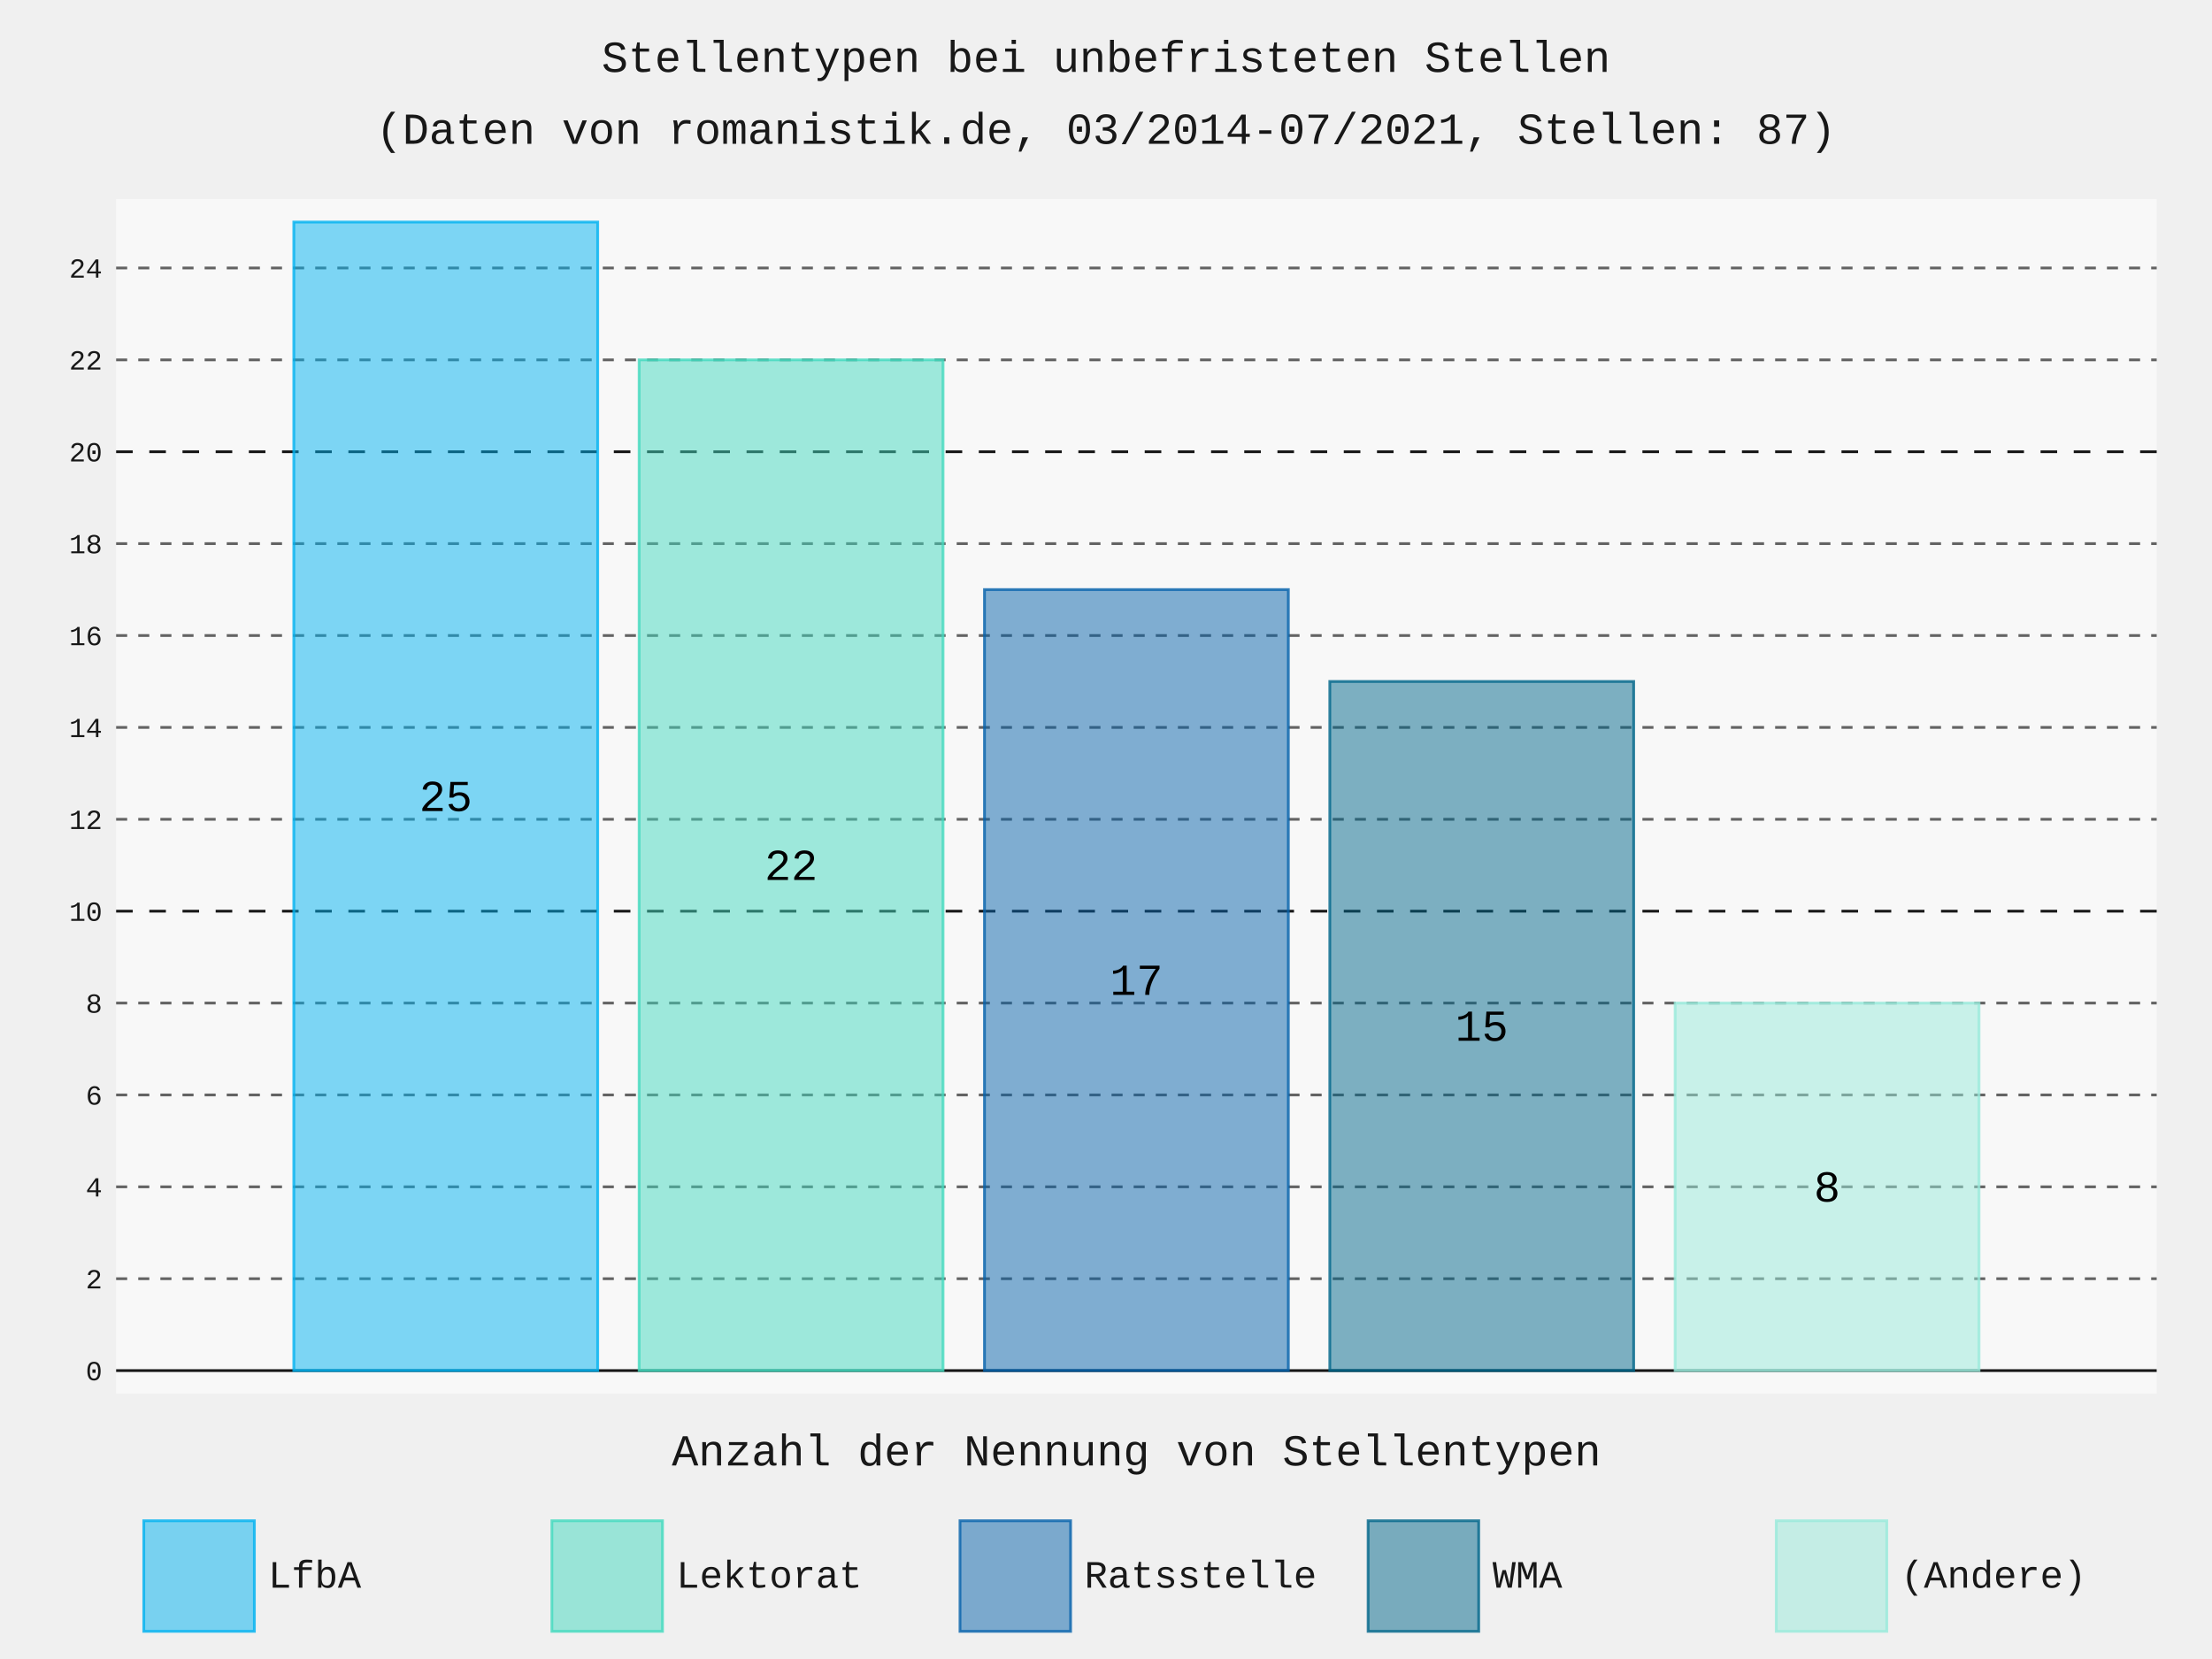
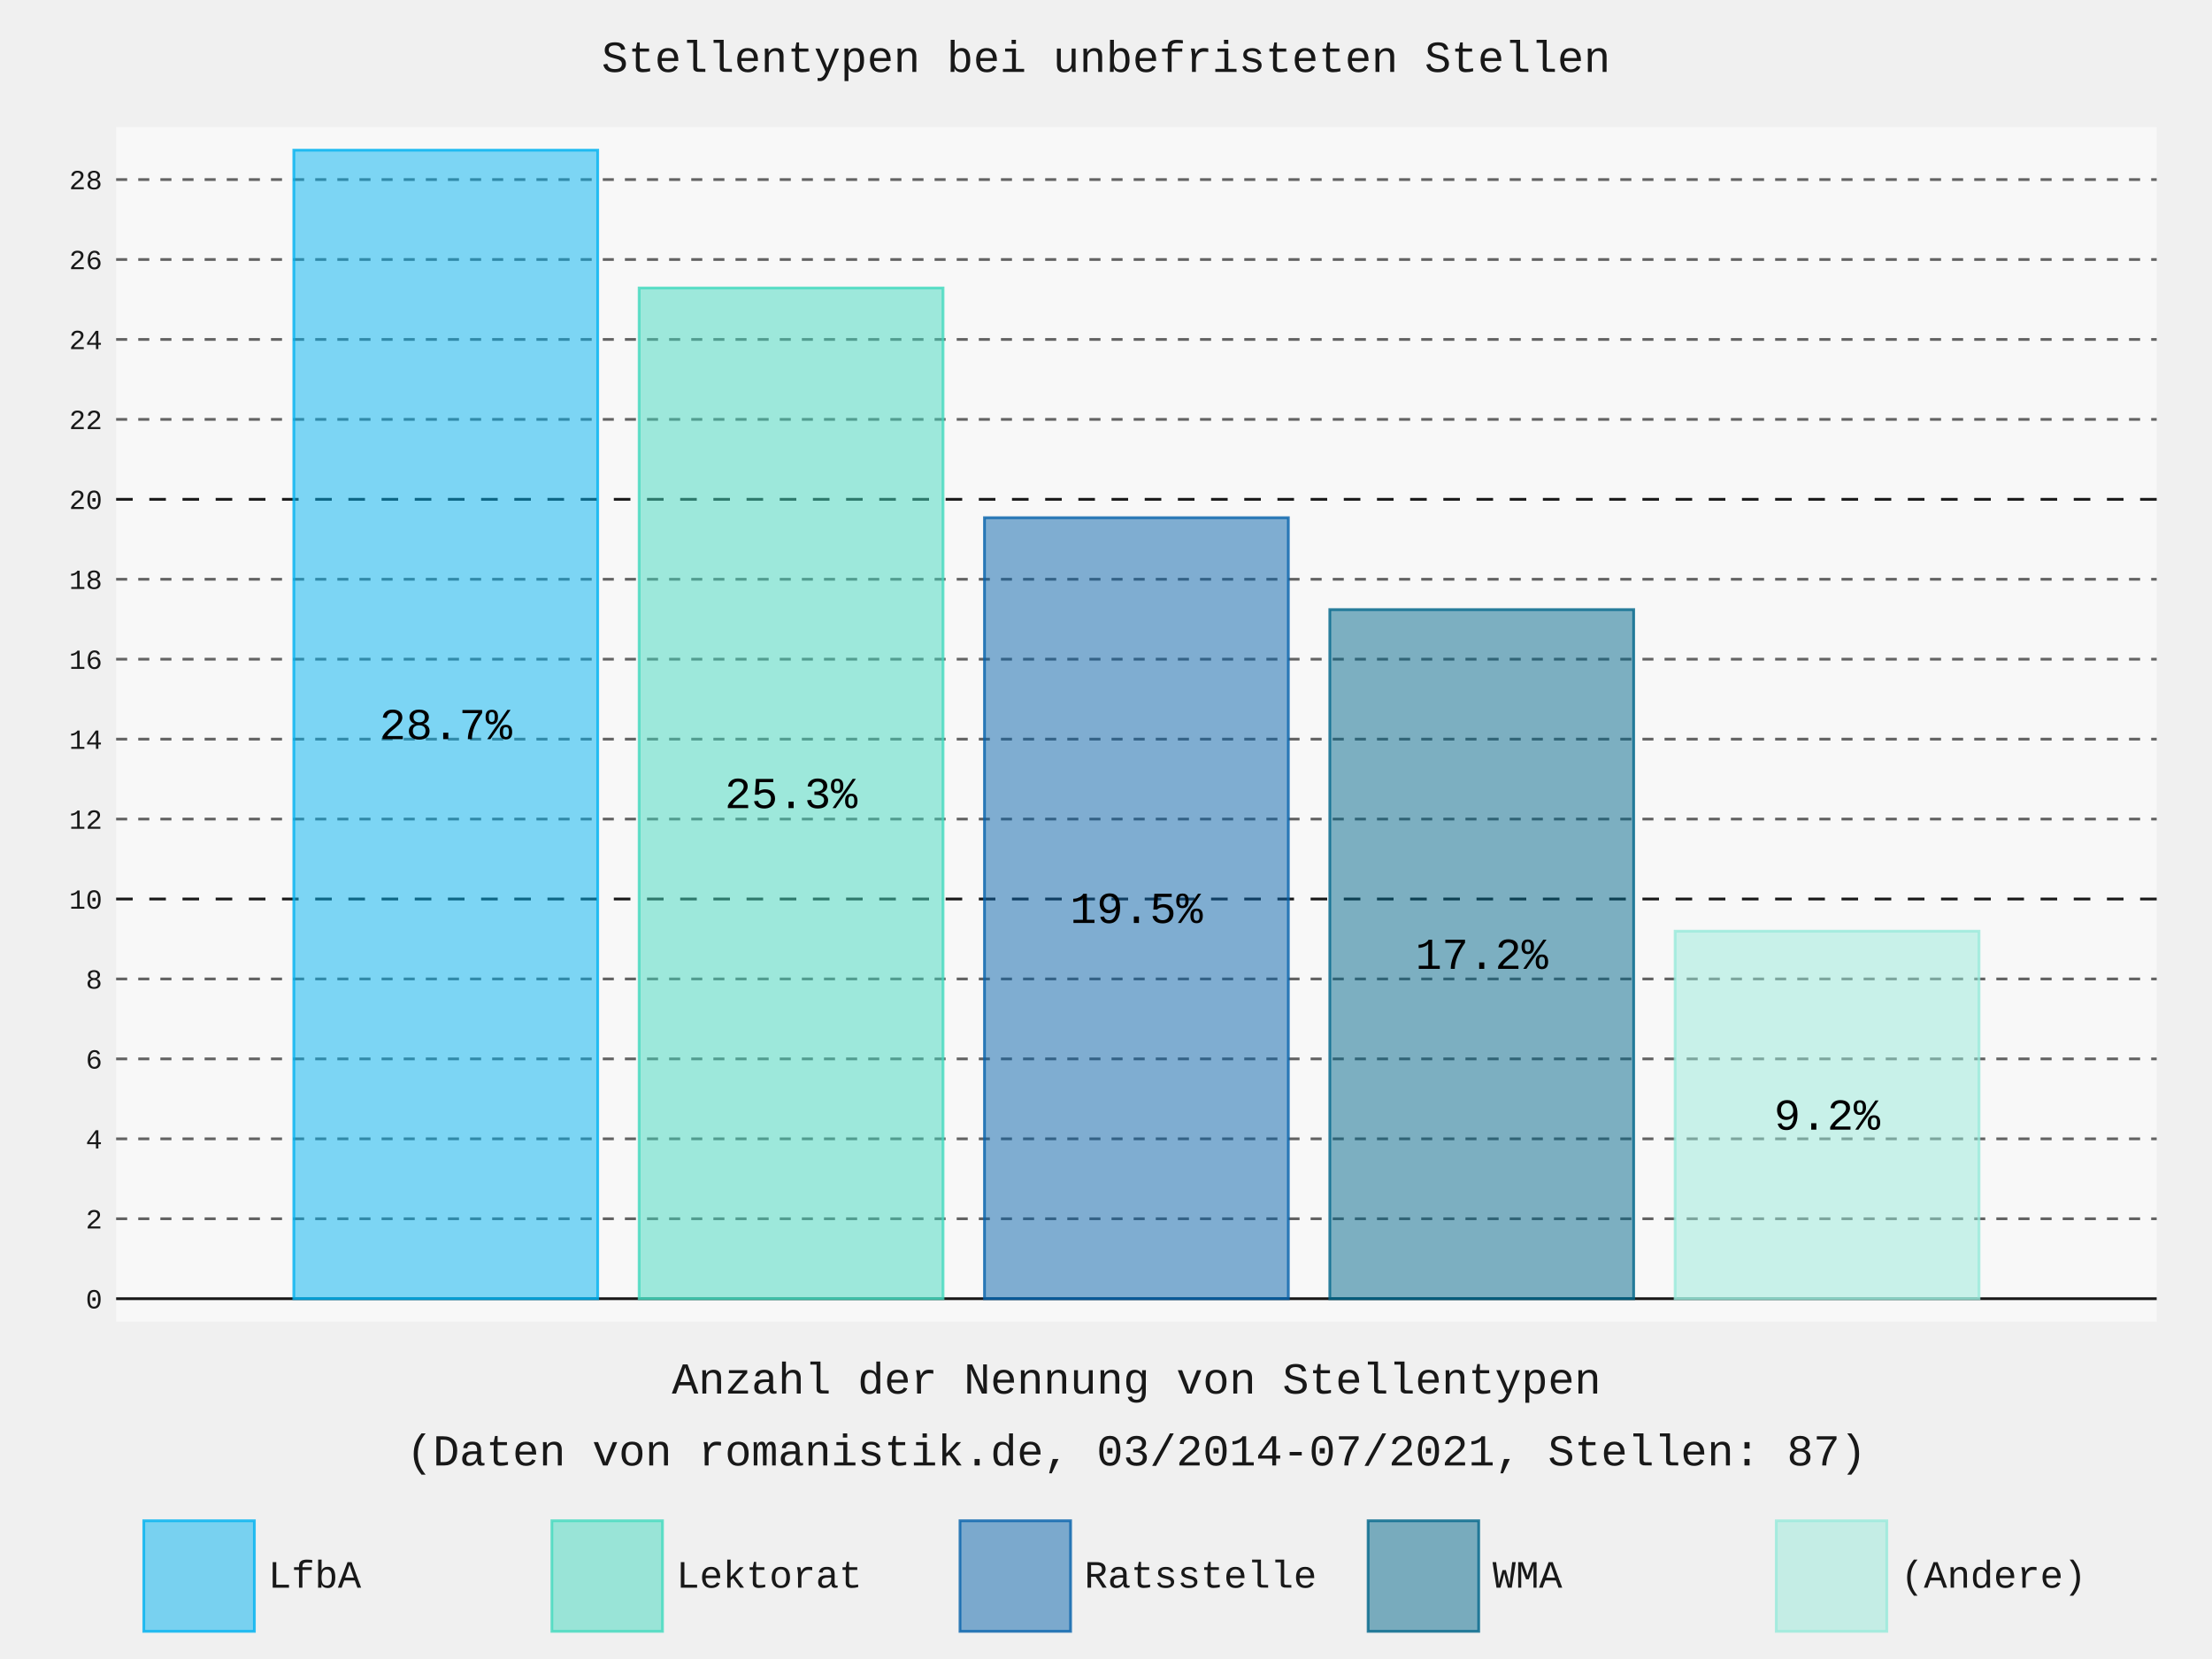
- <svg xmlns="http://www.w3.org/2000/svg" id="chart-791acb5e-5535-4b03-aa05-16bf6624131b" class="pygal-chart" viewBox="0 0 800 600">
+ <svg xmlns="http://www.w3.org/2000/svg" id="chart-7a60d729-b797-4619-a514-138147c6b2d2" class="pygal-chart" viewBox="0 0 800 600">
  <defs>
-     <style type="text/css">#chart-791acb5e-5535-4b03-aa05-16bf6624131b{-webkit-user-select:none;-webkit-font-smoothing:antialiased;font-family:Consolas,"Liberation Mono",Menlo,Courier,monospace}#chart-791acb5e-5535-4b03-aa05-16bf6624131b .title{font-family:Consolas,"Liberation Mono",Menlo,Courier,monospace;font-size:16px}#chart-791acb5e-5535-4b03-aa05-16bf6624131b .legends .legend text{font-family:Consolas,"Liberation Mono",Menlo,Courier,monospace;font-size:14px}#chart-791acb5e-5535-4b03-aa05-16bf6624131b .axis text{font-family:Consolas,"Liberation Mono",Menlo,Courier,monospace;font-size:10px}#chart-791acb5e-5535-4b03-aa05-16bf6624131b .axis text.major{font-family:Consolas,"Liberation Mono",Menlo,Courier,monospace;font-size:10px}#chart-791acb5e-5535-4b03-aa05-16bf6624131b .text-overlay text.value{font-family:Consolas,"Liberation Mono",Menlo,Courier,monospace;font-size:16px}#chart-791acb5e-5535-4b03-aa05-16bf6624131b .text-overlay text.label{font-family:Consolas,"Liberation Mono",Menlo,Courier,monospace;font-size:10px}#chart-791acb5e-5535-4b03-aa05-16bf6624131b .tooltip{font-family:Consolas,"Liberation Mono",Menlo,Courier,monospace;font-size:14px}#chart-791acb5e-5535-4b03-aa05-16bf6624131b text.no_data{font-family:Consolas,"Liberation Mono",Menlo,Courier,monospace;font-size:64px}
- #chart-791acb5e-5535-4b03-aa05-16bf6624131b{background-color:#f0f0f0}#chart-791acb5e-5535-4b03-aa05-16bf6624131b path,#chart-791acb5e-5535-4b03-aa05-16bf6624131b line,#chart-791acb5e-5535-4b03-aa05-16bf6624131b rect,#chart-791acb5e-5535-4b03-aa05-16bf6624131b circle{-webkit-transition:250ms ease-in;-moz-transition:250ms ease-in;transition:250ms ease-in}#chart-791acb5e-5535-4b03-aa05-16bf6624131b .graph &gt; .background{fill:#f0f0f0}#chart-791acb5e-5535-4b03-aa05-16bf6624131b .plot &gt; .background{fill:#f8f8f8}#chart-791acb5e-5535-4b03-aa05-16bf6624131b .graph{fill:rgba(0,0,0,0.9)}#chart-791acb5e-5535-4b03-aa05-16bf6624131b text.no_data{fill:rgba(0,0,0,0.9)}#chart-791acb5e-5535-4b03-aa05-16bf6624131b .title{fill:rgba(0,0,0,0.9)}#chart-791acb5e-5535-4b03-aa05-16bf6624131b .legends .legend text{fill:rgba(0,0,0,0.9)}#chart-791acb5e-5535-4b03-aa05-16bf6624131b .legends .legend:hover text{fill:rgba(0,0,0,0.9)}#chart-791acb5e-5535-4b03-aa05-16bf6624131b .axis .line{stroke:rgba(0,0,0,0.9)}#chart-791acb5e-5535-4b03-aa05-16bf6624131b .axis .guide.line{stroke:rgba(0,0,0,0.6)}#chart-791acb5e-5535-4b03-aa05-16bf6624131b .axis .major.line{stroke:rgba(0,0,0,0.9)}#chart-791acb5e-5535-4b03-aa05-16bf6624131b .axis text.major{fill:rgba(0,0,0,0.9)}#chart-791acb5e-5535-4b03-aa05-16bf6624131b .axis.y .guides:hover .guide.line,#chart-791acb5e-5535-4b03-aa05-16bf6624131b .line-graph .axis.x .guides:hover .guide.line,#chart-791acb5e-5535-4b03-aa05-16bf6624131b .stackedline-graph .axis.x .guides:hover .guide.line,#chart-791acb5e-5535-4b03-aa05-16bf6624131b .xy-graph .axis.x .guides:hover .guide.line{stroke:rgba(0,0,0,0.9)}#chart-791acb5e-5535-4b03-aa05-16bf6624131b .axis .guides:hover text{fill:rgba(0,0,0,0.9)}#chart-791acb5e-5535-4b03-aa05-16bf6624131b .reactive{fill-opacity:.5;stroke-opacity:.8}#chart-791acb5e-5535-4b03-aa05-16bf6624131b .ci{stroke:rgba(0,0,0,0.9)}#chart-791acb5e-5535-4b03-aa05-16bf6624131b .reactive.active,#chart-791acb5e-5535-4b03-aa05-16bf6624131b .active .reactive{fill-opacity:.9;stroke-opacity:.9;stroke-width:4}#chart-791acb5e-5535-4b03-aa05-16bf6624131b .ci .reactive.active{stroke-width:1.5}#chart-791acb5e-5535-4b03-aa05-16bf6624131b .series text{fill:rgba(0,0,0,0.9)}#chart-791acb5e-5535-4b03-aa05-16bf6624131b .tooltip rect{fill:#f8f8f8;stroke:rgba(0,0,0,0.9);-webkit-transition:opacity 250ms ease-in;-moz-transition:opacity 250ms ease-in;transition:opacity 250ms ease-in}#chart-791acb5e-5535-4b03-aa05-16bf6624131b .tooltip .label{fill:rgba(0,0,0,0.9)}#chart-791acb5e-5535-4b03-aa05-16bf6624131b .tooltip .label{fill:rgba(0,0,0,0.9)}#chart-791acb5e-5535-4b03-aa05-16bf6624131b .tooltip .legend{font-size:.8em;fill:rgba(0,0,0,0.6)}#chart-791acb5e-5535-4b03-aa05-16bf6624131b .tooltip .x_label{font-size:.6em;fill:rgba(0,0,0,0.9)}#chart-791acb5e-5535-4b03-aa05-16bf6624131b .tooltip .xlink{font-size:.5em;text-decoration:underline}#chart-791acb5e-5535-4b03-aa05-16bf6624131b .tooltip .value{font-size:1.5em}#chart-791acb5e-5535-4b03-aa05-16bf6624131b .bound{font-size:.5em}#chart-791acb5e-5535-4b03-aa05-16bf6624131b .max-value{font-size:.75em;fill:rgba(0,0,0,0.6)}#chart-791acb5e-5535-4b03-aa05-16bf6624131b .map-element{fill:#f8f8f8;stroke:rgba(0,0,0,0.6) !important}#chart-791acb5e-5535-4b03-aa05-16bf6624131b .map-element .reactive{fill-opacity:inherit;stroke-opacity:inherit}#chart-791acb5e-5535-4b03-aa05-16bf6624131b .color-0,#chart-791acb5e-5535-4b03-aa05-16bf6624131b .color-0 a:visited{stroke:#00b2f0;fill:#00b2f0}#chart-791acb5e-5535-4b03-aa05-16bf6624131b .color-1,#chart-791acb5e-5535-4b03-aa05-16bf6624131b .color-1 a:visited{stroke:#43d9be;fill:#43d9be}#chart-791acb5e-5535-4b03-aa05-16bf6624131b .color-2,#chart-791acb5e-5535-4b03-aa05-16bf6624131b .color-2 a:visited{stroke:#0662ab;fill:#0662ab}#chart-791acb5e-5535-4b03-aa05-16bf6624131b .color-3,#chart-791acb5e-5535-4b03-aa05-16bf6624131b .color-3 a:visited{stroke:#00668a;fill:#00668a}#chart-791acb5e-5535-4b03-aa05-16bf6624131b .color-4,#chart-791acb5e-5535-4b03-aa05-16bf6624131b .color-4 a:visited{stroke:#98eadb;fill:#98eadb}#chart-791acb5e-5535-4b03-aa05-16bf6624131b .text-overlay .color-0 text{fill:black}#chart-791acb5e-5535-4b03-aa05-16bf6624131b .text-overlay .color-1 text{fill:black}#chart-791acb5e-5535-4b03-aa05-16bf6624131b .text-overlay .color-2 text{fill:black}#chart-791acb5e-5535-4b03-aa05-16bf6624131b .text-overlay .color-3 text{fill:black}#chart-791acb5e-5535-4b03-aa05-16bf6624131b .text-overlay .color-4 text{fill:black}
- #chart-791acb5e-5535-4b03-aa05-16bf6624131b text.no_data{text-anchor:middle}#chart-791acb5e-5535-4b03-aa05-16bf6624131b .guide.line{fill:none}#chart-791acb5e-5535-4b03-aa05-16bf6624131b .centered{text-anchor:middle}#chart-791acb5e-5535-4b03-aa05-16bf6624131b .title{text-anchor:middle}#chart-791acb5e-5535-4b03-aa05-16bf6624131b .legends .legend text{fill-opacity:1}#chart-791acb5e-5535-4b03-aa05-16bf6624131b .axis.x text{text-anchor:middle}#chart-791acb5e-5535-4b03-aa05-16bf6624131b .axis.x:not(.web) text[transform]{text-anchor:start}#chart-791acb5e-5535-4b03-aa05-16bf6624131b .axis.x:not(.web) text[transform].backwards{text-anchor:end}#chart-791acb5e-5535-4b03-aa05-16bf6624131b .axis.y text{text-anchor:end}#chart-791acb5e-5535-4b03-aa05-16bf6624131b .axis.y text[transform].backwards{text-anchor:start}#chart-791acb5e-5535-4b03-aa05-16bf6624131b .axis.y2 text{text-anchor:start}#chart-791acb5e-5535-4b03-aa05-16bf6624131b .axis.y2 text[transform].backwards{text-anchor:end}#chart-791acb5e-5535-4b03-aa05-16bf6624131b .axis .guide.line{stroke-dasharray:4,4}#chart-791acb5e-5535-4b03-aa05-16bf6624131b .axis .major.guide.line{stroke-dasharray:6,6}#chart-791acb5e-5535-4b03-aa05-16bf6624131b .horizontal .axis.y .guide.line,#chart-791acb5e-5535-4b03-aa05-16bf6624131b .horizontal .axis.y2 .guide.line,#chart-791acb5e-5535-4b03-aa05-16bf6624131b .vertical .axis.x .guide.line{opacity:0}#chart-791acb5e-5535-4b03-aa05-16bf6624131b .horizontal .axis.always_show .guide.line,#chart-791acb5e-5535-4b03-aa05-16bf6624131b .vertical .axis.always_show .guide.line{opacity:1 !important}#chart-791acb5e-5535-4b03-aa05-16bf6624131b .axis.y .guides:hover .guide.line,#chart-791acb5e-5535-4b03-aa05-16bf6624131b .axis.y2 .guides:hover .guide.line,#chart-791acb5e-5535-4b03-aa05-16bf6624131b .axis.x .guides:hover .guide.line{opacity:1}#chart-791acb5e-5535-4b03-aa05-16bf6624131b .axis .guides:hover text{opacity:1}#chart-791acb5e-5535-4b03-aa05-16bf6624131b .nofill{fill:none}#chart-791acb5e-5535-4b03-aa05-16bf6624131b .subtle-fill{fill-opacity:.2}#chart-791acb5e-5535-4b03-aa05-16bf6624131b .dot{stroke-width:1px;fill-opacity:1}#chart-791acb5e-5535-4b03-aa05-16bf6624131b .dot.active{stroke-width:5px}#chart-791acb5e-5535-4b03-aa05-16bf6624131b .dot.negative{fill:transparent}#chart-791acb5e-5535-4b03-aa05-16bf6624131b text,#chart-791acb5e-5535-4b03-aa05-16bf6624131b tspan{stroke:none !important}#chart-791acb5e-5535-4b03-aa05-16bf6624131b .series text.active{opacity:1}#chart-791acb5e-5535-4b03-aa05-16bf6624131b .tooltip rect{fill-opacity:.95;stroke-width:.5}#chart-791acb5e-5535-4b03-aa05-16bf6624131b .tooltip text{fill-opacity:1}#chart-791acb5e-5535-4b03-aa05-16bf6624131b .showable{visibility:hidden}#chart-791acb5e-5535-4b03-aa05-16bf6624131b .showable.shown{visibility:visible}#chart-791acb5e-5535-4b03-aa05-16bf6624131b .gauge-background{fill:rgba(229,229,229,1);stroke:none}#chart-791acb5e-5535-4b03-aa05-16bf6624131b .bg-lines{stroke:#f0f0f0;stroke-width:2px}</style>
+     <style type="text/css">#chart-7a60d729-b797-4619-a514-138147c6b2d2{-webkit-user-select:none;-webkit-font-smoothing:antialiased;font-family:Consolas,"Liberation Mono",Menlo,Courier,monospace}#chart-7a60d729-b797-4619-a514-138147c6b2d2 .title{font-family:Consolas,"Liberation Mono",Menlo,Courier,monospace;font-size:16px}#chart-7a60d729-b797-4619-a514-138147c6b2d2 .legends .legend text{font-family:Consolas,"Liberation Mono",Menlo,Courier,monospace;font-size:14px}#chart-7a60d729-b797-4619-a514-138147c6b2d2 .axis text{font-family:Consolas,"Liberation Mono",Menlo,Courier,monospace;font-size:10px}#chart-7a60d729-b797-4619-a514-138147c6b2d2 .axis text.major{font-family:Consolas,"Liberation Mono",Menlo,Courier,monospace;font-size:10px}#chart-7a60d729-b797-4619-a514-138147c6b2d2 .text-overlay text.value{font-family:Consolas,"Liberation Mono",Menlo,Courier,monospace;font-size:16px}#chart-7a60d729-b797-4619-a514-138147c6b2d2 .text-overlay text.label{font-family:Consolas,"Liberation Mono",Menlo,Courier,monospace;font-size:10px}#chart-7a60d729-b797-4619-a514-138147c6b2d2 .tooltip{font-family:Consolas,"Liberation Mono",Menlo,Courier,monospace;font-size:14px}#chart-7a60d729-b797-4619-a514-138147c6b2d2 text.no_data{font-family:Consolas,"Liberation Mono",Menlo,Courier,monospace;font-size:64px}
+ #chart-7a60d729-b797-4619-a514-138147c6b2d2{background-color:#f0f0f0}#chart-7a60d729-b797-4619-a514-138147c6b2d2 path,#chart-7a60d729-b797-4619-a514-138147c6b2d2 line,#chart-7a60d729-b797-4619-a514-138147c6b2d2 rect,#chart-7a60d729-b797-4619-a514-138147c6b2d2 circle{-webkit-transition:250ms ease-in;-moz-transition:250ms ease-in;transition:250ms ease-in}#chart-7a60d729-b797-4619-a514-138147c6b2d2 .graph &gt; .background{fill:#f0f0f0}#chart-7a60d729-b797-4619-a514-138147c6b2d2 .plot &gt; .background{fill:#f8f8f8}#chart-7a60d729-b797-4619-a514-138147c6b2d2 .graph{fill:rgba(0,0,0,0.9)}#chart-7a60d729-b797-4619-a514-138147c6b2d2 text.no_data{fill:rgba(0,0,0,0.9)}#chart-7a60d729-b797-4619-a514-138147c6b2d2 .title{fill:rgba(0,0,0,0.9)}#chart-7a60d729-b797-4619-a514-138147c6b2d2 .legends .legend text{fill:rgba(0,0,0,0.9)}#chart-7a60d729-b797-4619-a514-138147c6b2d2 .legends .legend:hover text{fill:rgba(0,0,0,0.9)}#chart-7a60d729-b797-4619-a514-138147c6b2d2 .axis .line{stroke:rgba(0,0,0,0.9)}#chart-7a60d729-b797-4619-a514-138147c6b2d2 .axis .guide.line{stroke:rgba(0,0,0,0.6)}#chart-7a60d729-b797-4619-a514-138147c6b2d2 .axis .major.line{stroke:rgba(0,0,0,0.9)}#chart-7a60d729-b797-4619-a514-138147c6b2d2 .axis text.major{fill:rgba(0,0,0,0.9)}#chart-7a60d729-b797-4619-a514-138147c6b2d2 .axis.y .guides:hover .guide.line,#chart-7a60d729-b797-4619-a514-138147c6b2d2 .line-graph .axis.x .guides:hover .guide.line,#chart-7a60d729-b797-4619-a514-138147c6b2d2 .stackedline-graph .axis.x .guides:hover .guide.line,#chart-7a60d729-b797-4619-a514-138147c6b2d2 .xy-graph .axis.x .guides:hover .guide.line{stroke:rgba(0,0,0,0.9)}#chart-7a60d729-b797-4619-a514-138147c6b2d2 .axis .guides:hover text{fill:rgba(0,0,0,0.9)}#chart-7a60d729-b797-4619-a514-138147c6b2d2 .reactive{fill-opacity:.5;stroke-opacity:.8}#chart-7a60d729-b797-4619-a514-138147c6b2d2 .ci{stroke:rgba(0,0,0,0.9)}#chart-7a60d729-b797-4619-a514-138147c6b2d2 .reactive.active,#chart-7a60d729-b797-4619-a514-138147c6b2d2 .active .reactive{fill-opacity:.9;stroke-opacity:.9;stroke-width:4}#chart-7a60d729-b797-4619-a514-138147c6b2d2 .ci .reactive.active{stroke-width:1.5}#chart-7a60d729-b797-4619-a514-138147c6b2d2 .series text{fill:rgba(0,0,0,0.9)}#chart-7a60d729-b797-4619-a514-138147c6b2d2 .tooltip rect{fill:#f8f8f8;stroke:rgba(0,0,0,0.9);-webkit-transition:opacity 250ms ease-in;-moz-transition:opacity 250ms ease-in;transition:opacity 250ms ease-in}#chart-7a60d729-b797-4619-a514-138147c6b2d2 .tooltip .label{fill:rgba(0,0,0,0.9)}#chart-7a60d729-b797-4619-a514-138147c6b2d2 .tooltip .label{fill:rgba(0,0,0,0.9)}#chart-7a60d729-b797-4619-a514-138147c6b2d2 .tooltip .legend{font-size:.8em;fill:rgba(0,0,0,0.6)}#chart-7a60d729-b797-4619-a514-138147c6b2d2 .tooltip .x_label{font-size:.6em;fill:rgba(0,0,0,0.9)}#chart-7a60d729-b797-4619-a514-138147c6b2d2 .tooltip .xlink{font-size:.5em;text-decoration:underline}#chart-7a60d729-b797-4619-a514-138147c6b2d2 .tooltip .value{font-size:1.5em}#chart-7a60d729-b797-4619-a514-138147c6b2d2 .bound{font-size:.5em}#chart-7a60d729-b797-4619-a514-138147c6b2d2 .max-value{font-size:.75em;fill:rgba(0,0,0,0.6)}#chart-7a60d729-b797-4619-a514-138147c6b2d2 .map-element{fill:#f8f8f8;stroke:rgba(0,0,0,0.6) !important}#chart-7a60d729-b797-4619-a514-138147c6b2d2 .map-element .reactive{fill-opacity:inherit;stroke-opacity:inherit}#chart-7a60d729-b797-4619-a514-138147c6b2d2 .color-0,#chart-7a60d729-b797-4619-a514-138147c6b2d2 .color-0 a:visited{stroke:#00b2f0;fill:#00b2f0}#chart-7a60d729-b797-4619-a514-138147c6b2d2 .color-1,#chart-7a60d729-b797-4619-a514-138147c6b2d2 .color-1 a:visited{stroke:#43d9be;fill:#43d9be}#chart-7a60d729-b797-4619-a514-138147c6b2d2 .color-2,#chart-7a60d729-b797-4619-a514-138147c6b2d2 .color-2 a:visited{stroke:#0662ab;fill:#0662ab}#chart-7a60d729-b797-4619-a514-138147c6b2d2 .color-3,#chart-7a60d729-b797-4619-a514-138147c6b2d2 .color-3 a:visited{stroke:#00668a;fill:#00668a}#chart-7a60d729-b797-4619-a514-138147c6b2d2 .color-4,#chart-7a60d729-b797-4619-a514-138147c6b2d2 .color-4 a:visited{stroke:#98eadb;fill:#98eadb}#chart-7a60d729-b797-4619-a514-138147c6b2d2 .text-overlay .color-0 text{fill:black}#chart-7a60d729-b797-4619-a514-138147c6b2d2 .text-overlay .color-1 text{fill:black}#chart-7a60d729-b797-4619-a514-138147c6b2d2 .text-overlay .color-2 text{fill:black}#chart-7a60d729-b797-4619-a514-138147c6b2d2 .text-overlay .color-3 text{fill:black}#chart-7a60d729-b797-4619-a514-138147c6b2d2 .text-overlay .color-4 text{fill:black}
+ #chart-7a60d729-b797-4619-a514-138147c6b2d2 text.no_data{text-anchor:middle}#chart-7a60d729-b797-4619-a514-138147c6b2d2 .guide.line{fill:none}#chart-7a60d729-b797-4619-a514-138147c6b2d2 .centered{text-anchor:middle}#chart-7a60d729-b797-4619-a514-138147c6b2d2 .title{text-anchor:middle}#chart-7a60d729-b797-4619-a514-138147c6b2d2 .legends .legend text{fill-opacity:1}#chart-7a60d729-b797-4619-a514-138147c6b2d2 .axis.x text{text-anchor:middle}#chart-7a60d729-b797-4619-a514-138147c6b2d2 .axis.x:not(.web) text[transform]{text-anchor:start}#chart-7a60d729-b797-4619-a514-138147c6b2d2 .axis.x:not(.web) text[transform].backwards{text-anchor:end}#chart-7a60d729-b797-4619-a514-138147c6b2d2 .axis.y text{text-anchor:end}#chart-7a60d729-b797-4619-a514-138147c6b2d2 .axis.y text[transform].backwards{text-anchor:start}#chart-7a60d729-b797-4619-a514-138147c6b2d2 .axis.y2 text{text-anchor:start}#chart-7a60d729-b797-4619-a514-138147c6b2d2 .axis.y2 text[transform].backwards{text-anchor:end}#chart-7a60d729-b797-4619-a514-138147c6b2d2 .axis .guide.line{stroke-dasharray:4,4}#chart-7a60d729-b797-4619-a514-138147c6b2d2 .axis .major.guide.line{stroke-dasharray:6,6}#chart-7a60d729-b797-4619-a514-138147c6b2d2 .horizontal .axis.y .guide.line,#chart-7a60d729-b797-4619-a514-138147c6b2d2 .horizontal .axis.y2 .guide.line,#chart-7a60d729-b797-4619-a514-138147c6b2d2 .vertical .axis.x .guide.line{opacity:0}#chart-7a60d729-b797-4619-a514-138147c6b2d2 .horizontal .axis.always_show .guide.line,#chart-7a60d729-b797-4619-a514-138147c6b2d2 .vertical .axis.always_show .guide.line{opacity:1 !important}#chart-7a60d729-b797-4619-a514-138147c6b2d2 .axis.y .guides:hover .guide.line,#chart-7a60d729-b797-4619-a514-138147c6b2d2 .axis.y2 .guides:hover .guide.line,#chart-7a60d729-b797-4619-a514-138147c6b2d2 .axis.x .guides:hover .guide.line{opacity:1}#chart-7a60d729-b797-4619-a514-138147c6b2d2 .axis .guides:hover text{opacity:1}#chart-7a60d729-b797-4619-a514-138147c6b2d2 .nofill{fill:none}#chart-7a60d729-b797-4619-a514-138147c6b2d2 .subtle-fill{fill-opacity:.2}#chart-7a60d729-b797-4619-a514-138147c6b2d2 .dot{stroke-width:1px;fill-opacity:1}#chart-7a60d729-b797-4619-a514-138147c6b2d2 .dot.active{stroke-width:5px}#chart-7a60d729-b797-4619-a514-138147c6b2d2 .dot.negative{fill:transparent}#chart-7a60d729-b797-4619-a514-138147c6b2d2 text,#chart-7a60d729-b797-4619-a514-138147c6b2d2 tspan{stroke:none !important}#chart-7a60d729-b797-4619-a514-138147c6b2d2 .series text.active{opacity:1}#chart-7a60d729-b797-4619-a514-138147c6b2d2 .tooltip rect{fill-opacity:.95;stroke-width:.5}#chart-7a60d729-b797-4619-a514-138147c6b2d2 .tooltip text{fill-opacity:1}#chart-7a60d729-b797-4619-a514-138147c6b2d2 .showable{visibility:hidden}#chart-7a60d729-b797-4619-a514-138147c6b2d2 .showable.shown{visibility:visible}#chart-7a60d729-b797-4619-a514-138147c6b2d2 .gauge-background{fill:rgba(229,229,229,1);stroke:none}#chart-7a60d729-b797-4619-a514-138147c6b2d2 .bg-lines{stroke:#f0f0f0;stroke-width:2px}</style>
  </defs>
  <g class="graph bar-graph vertical">
    <rect x="0" y="0" width="800" height="600" class="background" />
-     <g transform="translate(42, 72)" class="plot">
+     <g transform="translate(42, 46)" class="plot">
      <rect x="0" y="0" width="738.0" height="432.0" class="background" />
      <g class="axis y always_show">
        <g class="guides">
          <path d="M0 423.692 h738" class="axis major line" />
          <text x="-5" y="427.192" class="major">0</text>
        </g>
        <g class="guides">
-           <path d="M0 390.462 h738" class="guide line" />
-           <text x="-5" y="393.962" class="">2</text>
+           <path d="M0 394.782 h738" class="guide line" />
+           <text x="-5" y="398.282" class="">2</text>
        </g>
        <g class="guides">
-           <path d="M0 357.231 h738" class="guide line" />
-           <text x="-5" y="360.731" class="">4</text>
+           <path d="M0 365.871 h738" class="guide line" />
+           <text x="-5" y="369.371" class="">4</text>
        </g>
        <g class="guides">
-           <path d="M0 324 h738" class="guide line" />
-           <text x="-5" y="327.5" class="">6</text>
+           <path d="M0 336.96 h738" class="guide line" />
+           <text x="-5" y="340.46" class="">6</text>
        </g>
        <g class="guides">
-           <path d="M0 290.769 h738" class="guide line" />
-           <text x="-5" y="294.269" class="">8</text>
+           <path d="M0 308.049 h738" class="guide line" />
+           <text x="-5" y="311.549" class="">8</text>
        </g>
        <g class="guides">
-           <path d="M0 257.538 h738" class="major guide line" />
-           <text x="-5" y="261.038" class="major">10</text>
+           <path d="M0 279.138 h738" class="major guide line" />
+           <text x="-5" y="282.638" class="major">10</text>
        </g>
        <g class="guides">
-           <path d="M0 224.308 h738" class="guide line" />
-           <text x="-5" y="227.808" class="">12</text>
+           <path d="M0 250.228 h738" class="guide line" />
+           <text x="-5" y="253.728" class="">12</text>
        </g>
        <g class="guides">
-           <path d="M0 191.077 h738" class="guide line" />
-           <text x="-5" y="194.577" class="">14</text>
+           <path d="M0 221.317 h738" class="guide line" />
+           <text x="-5" y="224.817" class="">14</text>
        </g>
        <g class="guides">
-           <path d="M0 157.846 h738" class="guide line" />
-           <text x="-5" y="161.346" class="">16</text>
+           <path d="M0 192.406 h738" class="guide line" />
+           <text x="-5" y="195.906" class="">16</text>
        </g>
        <g class="guides">
-           <path d="M0 124.615 h738" class="guide line" />
-           <text x="-5" y="128.115" class="">18</text>
+           <path d="M0 163.495 h738" class="guide line" />
+           <text x="-5" y="166.995" class="">18</text>
        </g>
        <g class="guides">
-           <path d="M0 91.385 h738" class="major guide line" />
-           <text x="-5" y="94.885" class="major">20</text>
+           <path d="M0 134.585 h738" class="major guide line" />
+           <text x="-5" y="138.085" class="major">20</text>
        </g>
        <g class="guides">
-           <path d="M0 58.154 h738" class="guide line" />
-           <text x="-5" y="61.654" class="">22</text>
+           <path d="M0 105.674 h738" class="guide line" />
+           <text x="-5" y="109.174" class="">22</text>
        </g>
        <g class="guides">
-           <path d="M0 24.923 h738" class="guide line" />
-           <text x="-5" y="28.423" class="">24</text>
+           <path d="M0 76.763 h738" class="guide line" />
+           <text x="-5" y="80.263" class="">24</text>
+         </g>
+         <g class="guides">
+           <path d="M0 47.852 h738" class="guide line" />
+           <text x="-5" y="51.352" class="">26</text>
+         </g>
+         <g class="guides">
+           <path d="M0 18.942 h738" class="guide line" />
+           <text x="-5" y="22.442" class="">28</text>
        </g>
      </g>
      <g class="series serie-0 color-0">
        <g class="bars">
          <g class="bar">
            <rect x="64.263" y="8.308" rx="0" ry="0" width="109.905" height="415.385" class="rect reactive tooltip-trigger" />
          </g>
        </g>
      </g>
      <g class="series serie-1 color-1">
        <g class="bars">
          <g class="bar">
            <rect x="189.155" y="58.154" rx="0" ry="0" width="109.905" height="365.538" class="rect reactive tooltip-trigger" />
          </g>
        </g>
      </g>
      <g class="series serie-2 color-2">
        <g class="bars">
          <g class="bar">
            <rect x="314.047" y="141.231" rx="0" ry="0" width="109.905" height="282.462" class="rect reactive tooltip-trigger" />
          </g>
        </g>
      </g>
      <g class="series serie-3 color-3">
        <g class="bars">
          <g class="bar">
            <rect x="438.94" y="174.462" rx="0" ry="0" width="109.905" height="249.231" class="rect reactive tooltip-trigger" />
          </g>
        </g>
      </g>
      <g class="series serie-4 color-4">
        <g class="bars">
          <g class="bar">
            <rect x="563.832" y="290.769" rx="0" ry="0" width="109.905" height="132.923" class="rect reactive tooltip-trigger" />
          </g>
        </g>
      </g>
    </g>
    <g class="titles">
      <text x="400.0" y="26" class="title plot_title">Stellentypen bei unbefristeten Stellen</text>
-       <text x="400.0" y="52" class="title plot_title">(Daten von romanistik.de, 03/2014-07/2021, Stellen: 87)</text>
-       <text x="411.0" y="530.0" class="title">Anzahl der Nennung von Stellentypen</text>
+       <text x="411.0" y="504.0" class="title">Anzahl der Nennung von Stellentypen</text>
+       <text x="411.0" y="530.0" class="title">(Daten von romanistik.de, 03/2014-07/2021, Stellen: 87)</text>
    </g>
-     <g transform="translate(42, 72)" class="plot overlay">
+     <g transform="translate(42, 46)" class="plot overlay">
      <g class="series serie-0 color-0" />
      <g class="series serie-1 color-1" />
      <g class="series serie-2 color-2" />
      <g class="series serie-3 color-3" />
      <g class="series serie-4 color-4" />
    </g>
-     <g transform="translate(42, 72)" class="plot text-overlay">
+     <g transform="translate(42, 46)" class="plot text-overlay">
      <g class="series serie-0 color-0">
-         <text text-anchor="middle" x="119.215" y="221.333" class="value">25</text>
+         <text text-anchor="middle" x="119.215" y="221.333" class="value">28.7%</text>
      </g>
      <g class="series serie-1 color-1">
-         <text text-anchor="middle" x="244.108" y="246.256" class="value">22</text>
+         <text text-anchor="middle" x="244.108" y="246.256" class="value">25.3%</text>
      </g>
      <g class="series serie-2 color-2">
-         <text text-anchor="middle" x="369" y="287.795" class="value">17</text>
+         <text text-anchor="middle" x="369" y="287.795" class="value">19.5%</text>
      </g>
      <g class="series serie-3 color-3">
-         <text text-anchor="middle" x="493.892" y="304.41" class="value">15</text>
+         <text text-anchor="middle" x="493.892" y="304.41" class="value">17.2%</text>
      </g>
      <g class="series serie-4 color-4">
-         <text text-anchor="middle" x="618.785" y="362.564" class="value">8</text>
+         <text text-anchor="middle" x="618.785" y="362.564" class="value">9.2%</text>
      </g>
    </g>
-     <g transform="translate(42, 72)" class="plot tooltip-overlay">
+     <g transform="translate(42, 46)" class="plot tooltip-overlay">
      <g transform="translate(0 0)" style="opacity: 0" class="tooltip">
        <rect rx="0" ry="0" width="0" height="0" class="tooltip-box" />
        <g class="text" />
      </g>
    </g>
    <g transform="translate(52, 550)" class="legends">
      <g id="activate-serie-0" class="legend reactive activate-serie">
        <rect x="0.0" y="0.0" width="40" height="40" class="color-0 reactive" />
        <text x="45.0" y="24.2">LfbA</text>
      </g>
      <g id="activate-serie-1" class="legend reactive activate-serie">
        <rect x="147.6" y="0.0" width="40" height="40" class="color-1 reactive" />
        <text x="192.6" y="24.2">Lektorat</text>
      </g>
      <g id="activate-serie-2" class="legend reactive activate-serie">
        <rect x="295.2" y="0.0" width="40" height="40" class="color-2 reactive" />
        <text x="340.2" y="24.2">Ratsstelle</text>
      </g>
      <g id="activate-serie-3" class="legend reactive activate-serie">
        <rect x="442.8" y="0.0" width="40" height="40" class="color-3 reactive" />
        <text x="487.8" y="24.2">WMA</text>
      </g>
      <g id="activate-serie-4" class="legend reactive activate-serie">
        <rect x="590.4" y="0.0" width="40" height="40" class="color-4 reactive" />
        <text x="635.4" y="24.2">(Andere)</text>
      </g>
    </g>
  </g>
</svg>
